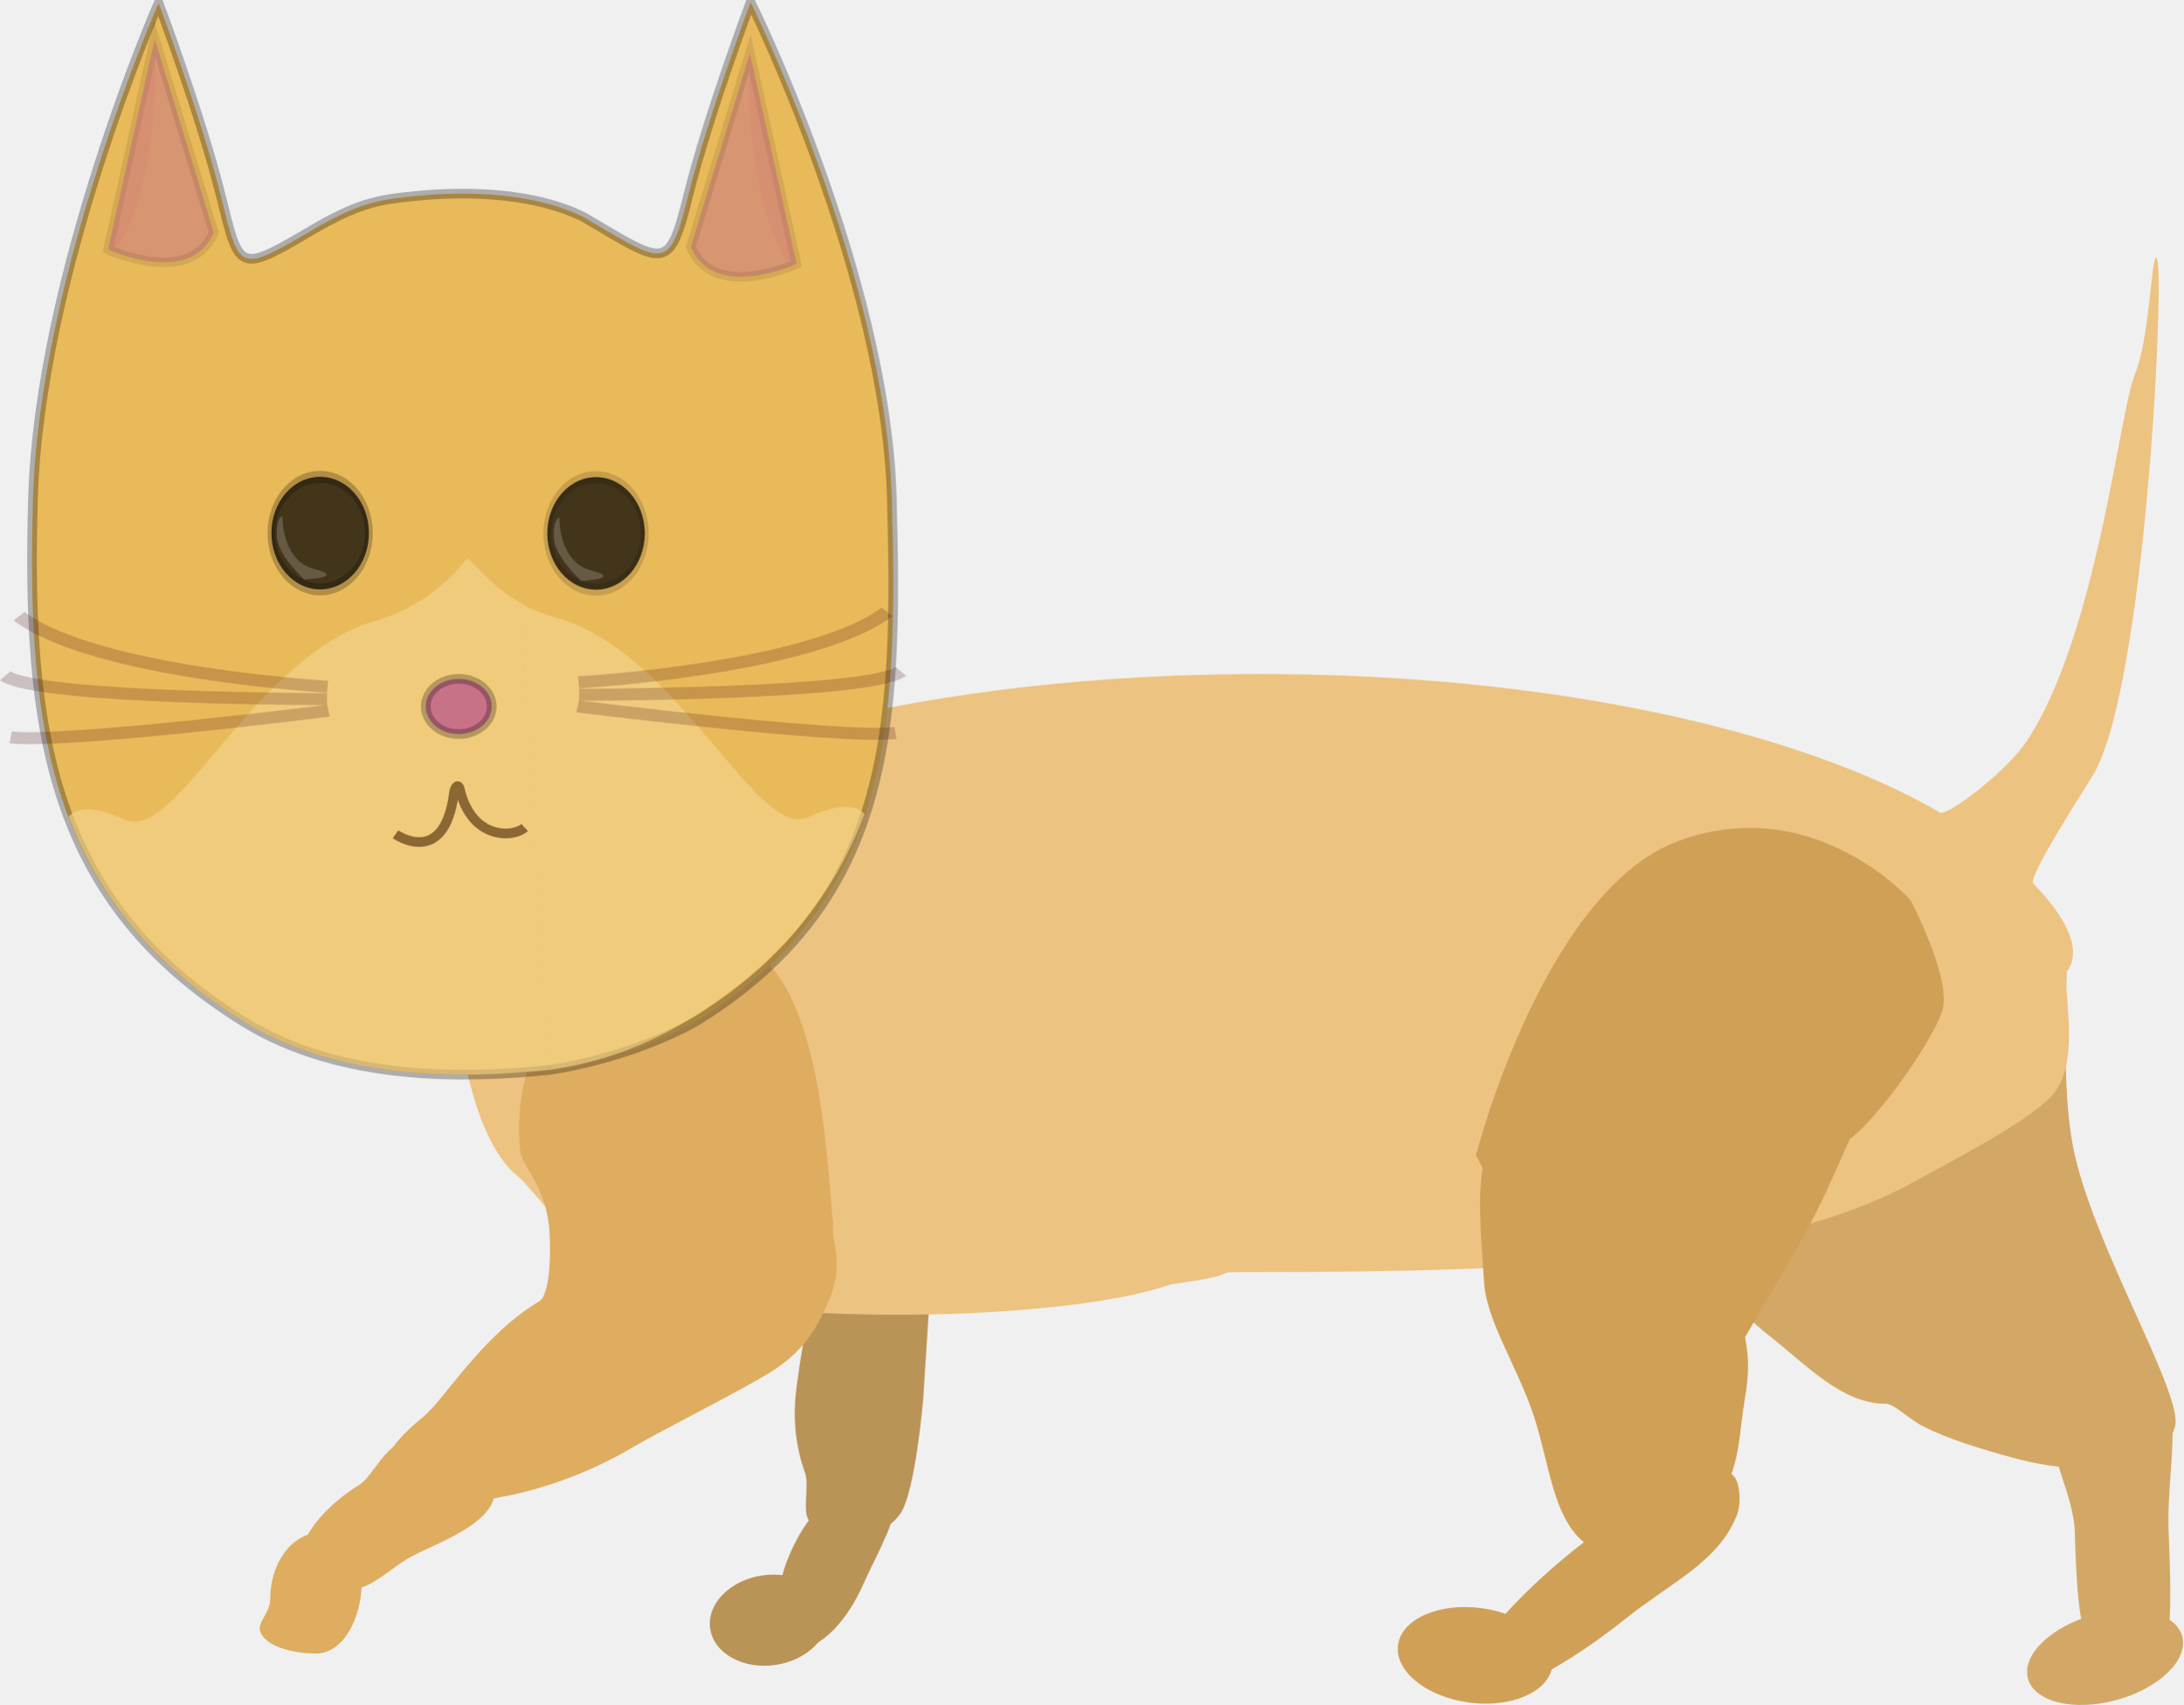
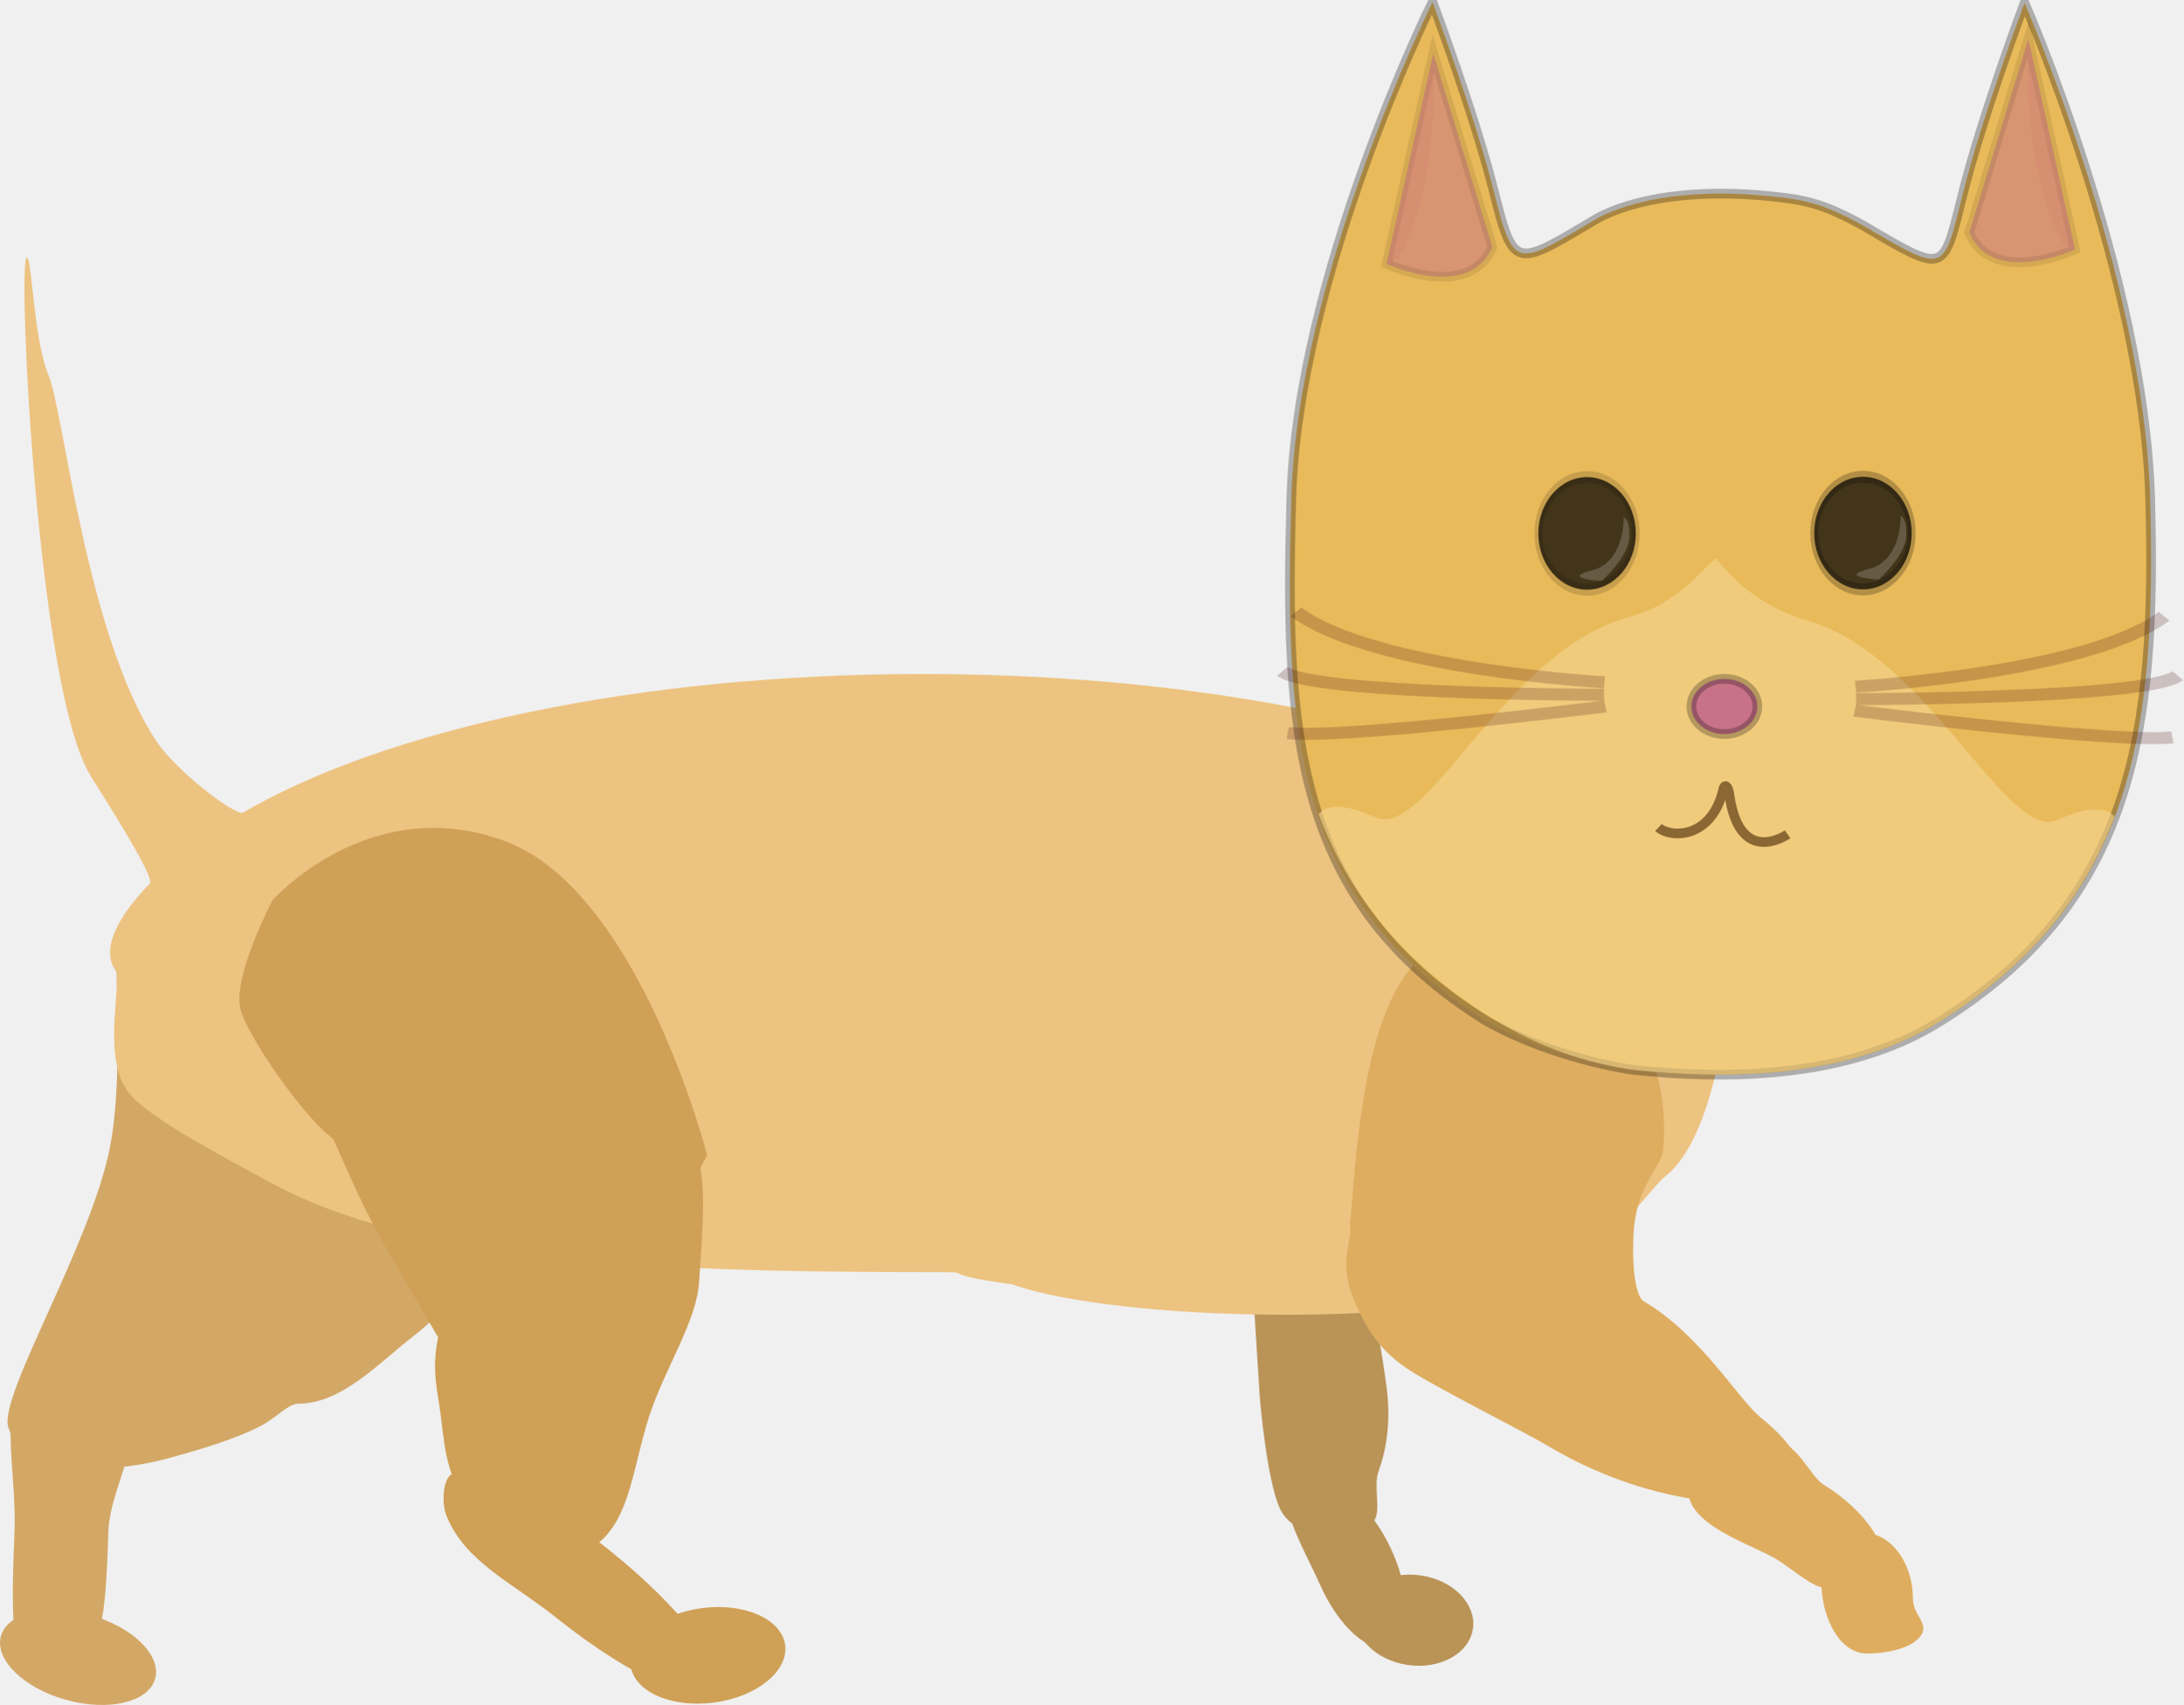
<svg xmlns="http://www.w3.org/2000/svg" width="139.858" height="109.257" viewBox="0 0 37.004 28.908" version="1.1" id="svg7129">
  <defs id="defs7123" />
  <g id="layer1" transform="translate(-85.81941,-62.56406)">
-     <g transform="translate(5.459081,-25.53708)" style="display:inline;opacity:1;fill:#d3a866;fill-opacity:1" id="g5012">
+     <g transform="matrix(-1,0,0,1,203.1838,-25.53708)" style="display:inline;opacity:1;fill:#d3a866;fill-opacity:1" id="g5012">
      <ellipse transform="rotate(-15.42137)" ry="0.748" rx="1.356" cy="142.876" cx="80.964" id="path4965" style="opacity:1;fill:#d3a866;fill-opacity:1;stroke:none;stroke-width:0.265;stroke-opacity:0.603" />
      <path id="path4971" d="m -113.749,112.803 c -1e-5,0.198 -0.113,0.71 -0.521,0.849 -0.498,0.17 -1.369,-0.054 -2.192,-0.054 -0.41,0 -1.573,0.032 -1.92,-0.1 -0.92,-0.35 -0.199,-0.826 -0.199,-1.145 -1e-5,-0.305 -0.218,-0.15 0.643,-0.283 0.378,-0.059 1.018,-0.062 1.476,-0.062 0.617,0 1.361,-0.425 1.817,-0.324 0.651,0.145 0.896,0.861 0.896,1.119 z" style="opacity:1;fill:#d3a866;fill-opacity:1;stroke:none;stroke-width:0.241;stroke-opacity:0.603" transform="matrix(-0.03043435,-0.9995368,0.9997816,-0.02089664,0,0)" />
      <path id="path4866" d="m 115.39,104.449 c 0,0.542 -0.088,2.082 0.109,3.095 0.322,1.653 1.877,4.193 1.728,4.746 -0.199,0.742 -1.504,0.869 -2.741,0.529 -0.547,-0.15 -1.1,-0.316 -1.525,-0.533 -0.276,-0.141 -0.484,-0.385 -0.649,-0.385 -0.736,-10e-6 -1.352,-0.676 -1.94,-1.134 -1.193,-0.928 -1.986,-2.499 -1.986,-3.502 0,-0.996 0.277,-2.797 1.241,-3.987 0.486,-0.6 1.589,-1.089 2.024,-1.152 1.232,-0.177 3.739,0.824 3.739,2.322 z" style="display:inline;opacity:1;fill:#d3a866;fill-opacity:1;stroke:none;stroke-width:0.265;stroke-opacity:0.603" />
    </g>
-     <g transform="translate(5.459081,-25.53708)" style="display:inline;opacity:1" id="g4963">
+     <g transform="matrix(-1,0,0,1,203.1838,-25.53708)" style="display:inline;opacity:1" id="g4963">
      <path id="path4933-6" d="m 132.9,69.646 c 0,0.796 -0.301,1.442 -0.673,1.442 -0.372,6e-6 -0.673,-0.645 -0.673,-1.442 0,-0.242 0.028,-0.47 0.077,-0.67 0.113,-0.459 0.312,-0.581 0.571,-0.581 0.2,3e-6 0.547,-0.424 0.67,-0.127 0.106,0.255 0.029,1.01 0.029,1.378 z" style="display:inline;opacity:1;fill:#ba9357;fill-opacity:1;stroke:none;stroke-width:0.239;stroke-opacity:0.603" transform="matrix(0.9232708,0.3841498,-0.3978083,0.9174686,0,0)" />
      <ellipse transform="rotate(81.84852)" ry="1.005" rx="0.767" cy="-76.062" cx="127.646" id="path4935-9" style="display:inline;opacity:1;fill:#ba9357;fill-opacity:1;stroke:none;stroke-width:0.239;stroke-opacity:0.603" />
      <path id="path4955" d="m 96.209,108.65 -0.198,3.142 c 0,0 -0.132,1.621 -0.397,1.984 -0.265,0.364 -0.794,0.43 -0.794,0.43 0,0 -0.498,0.047 -0.755,-0.335 -0.107,-0.159 0.019,-0.585 -0.064,-0.814 -0.138,-0.379 -0.215,-0.855 -0.14,-1.431 0.228,-1.759 0.625,-2.787 0.625,-2.787 z" style="fill:#ba9357;fill-opacity:1;stroke:none;stroke-width:0.265px;stroke-linecap:butt;stroke-linejoin:miter;stroke-opacity:1" />
    </g>
-     <path style="display:inline;opacity:1;fill:#edc381;fill-opacity:1;stroke:none;stroke-width:0.136;stroke-opacity:0.834" d="m 120.835,79.062 c 0,0.561 0.222,1.569 -0.231,2.073 -0.395,0.44 -1.649,1.086 -2.335,1.463 -2.453,1.349 -6.374,1.534 -11.086,1.534 -1.125,0 0,0 -1.519,0.209 -1.719,0.617 -7.087,0.788 -9.523,-0.096 -1.542,-1.733 -1.409,-1.627 -1.542,-1.733 -0.816,-0.65 -1.068,-2.686 -1.068,-3.45 1e-5,-2.8 6.112,-5.07 13.652,-5.07 4.844,0 9.098,0.937 11.521,2.349 0.115,0.067 1.123,-0.686 1.474,-1.219 1.186,-1.798 1.563,-5.572 1.824,-6.198 0.261,-0.626 0.281,-2.059 0.372,-1.989 0.152,0.117 -0.183,7.353 -1.092,8.794 -0.594,0.943 -1.075,1.738 -0.996,1.818 0.56,0.574 0.856,1.15 0.548,1.514 z" id="path4674-4" />
-     <path style="display:inline;opacity:1;fill:#dead60;fill-opacity:1;stroke:none;stroke-width:0.265;stroke-opacity:0.603" d="m 99.945,83.302 c -0.058,0.338 0.222,0.651 -0.095,1.356 -0.159,0.354 -0.356,0.776 -0.925,1.142 -0.501,0.322 -1.897,1.016 -2.361,1.292 -2.02,1.199 -4.035,1.04 -4.213,0.741 -0.092,-0.154 -0.213,-0.555 0.631,-1.237 0.378,-0.306 1,-1.387 1.979,-1.969 0.119,-0.07 0.207,-0.468 0.173,-1.15 -0.039,-0.802 -0.472,-1.139 -0.498,-1.396 -0.142,-1.373 0.526,-2.434 0.931,-2.646 0.215,-0.112 2.393,-1.43 3.283,-0.52 1.013,1.036 1.022,4.218 1.096,4.386 z" id="path4905" />
-     <path style="display:inline;opacity:1;fill:#dead60;fill-opacity:1;stroke:none;stroke-width:0.265;stroke-opacity:0.603" d="m 92.713,89 c -0.21,0.129 -0.521,0.395 -0.723,0.464 -0.518,0.177 -0.867,-0.013 -1.023,-0.267 -0.217,-0.352 0.214,-1.011 0.961,-1.471 0.194,-0.12 0.445,-0.706 0.81,-0.745 0.36,-0.039 0.615,0.381 0.936,0.548 0.172,0.09 0.505,0.05 0.53,0.243 0.083,0.639 -1.076,0.973 -1.491,1.229 z" id="path4933" />
-     <path style="display:inline;opacity:1;fill:#dead60;fill-opacity:1;stroke:none;stroke-width:0.265;stroke-opacity:0.603" d="m 91.951,89.378 c 0,0.62 -0.311,1.222 -0.776,1.222 -0.267,0 -0.77,-0.067 -0.924,-0.326 -0.114,-0.192 0.148,-0.335 0.148,-0.598 0,-0.62 0.377,-1.123 0.842,-1.123 0.465,0 0.71,0.205 0.71,0.825 z" id="path4935" />
-     <g transform="translate(5.459081,-25.53708)" style="display:inline;opacity:1;fill:#cfa056;fill-opacity:1" id="g4999">
+     <path style="display:inline;opacity:1;fill:#edc381;fill-opacity:1;stroke:none;stroke-width:0.136;stroke-opacity:0.834" d="m 87.808,79.062 c 0,0.561 -0.222,1.569 0.231,2.073 0.395,0.44 1.649,1.086 2.335,1.463 2.453,1.349 6.374,1.534 11.086,1.534 1.125,0 0,0 1.519,0.209 1.719,0.617 7.087,0.788 9.523,-0.096 1.542,-1.733 1.409,-1.627 1.542,-1.733 0.816,-0.65 1.068,-2.686 1.068,-3.45 -1e-5,-2.8 -6.112,-5.07 -13.652,-5.07 -4.844,0 -9.098,0.937 -11.521,2.349 -0.115,0.067 -1.123,-0.686 -1.474,-1.219 -1.186,-1.798 -1.563,-5.572 -1.824,-6.198 -0.261,-0.626 -0.281,-2.059 -0.372,-1.989 -0.152,0.117 0.183,7.353 1.092,8.794 0.594,0.943 1.075,1.738 0.996,1.818 -0.56,0.574 -0.856,1.15 -0.548,1.514 z" id="path4674-4" />
+     <path style="display:inline;opacity:1;fill:#dead60;fill-opacity:1;stroke:none;stroke-width:0.265;stroke-opacity:0.603" d="m 108.698,83.302 c 0.058,0.338 -0.222,0.651 0.095,1.356 0.159,0.354 0.356,0.776 0.925,1.142 0.501,0.322 1.897,1.016 2.361,1.292 2.02,1.199 4.035,1.04 4.213,0.741 0.092,-0.154 0.213,-0.555 -0.631,-1.237 -0.378,-0.306 -1,-1.387 -1.979,-1.969 -0.119,-0.07 -0.207,-0.468 -0.173,-1.15 0.039,-0.802 0.472,-1.139 0.498,-1.396 0.142,-1.373 -0.526,-2.434 -0.931,-2.646 -0.215,-0.112 -2.393,-1.43 -3.283,-0.52 -1.013,1.036 -1.022,4.218 -1.096,4.386 z" id="path4905" />
+     <path style="display:inline;opacity:1;fill:#dead60;fill-opacity:1;stroke:none;stroke-width:0.265;stroke-opacity:0.603" d="m 115.93,89 c 0.21,0.129 0.521,0.395 0.723,0.464 0.518,0.177 0.867,-0.013 1.023,-0.267 0.217,-0.352 -0.214,-1.011 -0.961,-1.471 -0.194,-0.12 -0.445,-0.706 -0.81,-0.745 -0.36,-0.039 -0.615,0.381 -0.936,0.548 -0.172,0.09 -0.505,0.05 -0.53,0.243 -0.083,0.639 1.076,0.973 1.491,1.229 z" id="path4933" />
+     <path style="display:inline;opacity:1;fill:#dead60;fill-opacity:1;stroke:none;stroke-width:0.265;stroke-opacity:0.603" d="m 116.692,89.378 c 0,0.62 0.311,1.222 0.776,1.222 0.267,0 0.77,-0.067 0.924,-0.326 0.114,-0.192 -0.148,-0.335 -0.148,-0.598 0,-0.62 -0.377,-1.123 -0.842,-1.123 -0.465,0 -0.71,0.205 -0.71,0.825 z" id="path4935" />
+     <g transform="matrix(-1,0,0,1,203.1838,-25.53708)" style="display:inline;opacity:1;fill:#cfa056;fill-opacity:1" id="g4999">
      <path id="path4992" d="m 105.378,107.69 c 0,0 1.146,-4.49 3.438,-5.332 2.292,-0.842 3.929,1.006 3.929,1.006 0,0 0.702,1.333 0.538,1.871 -0.164,0.538 -1.31,2.175 -1.777,2.292 -0.468,0.117 -3.789,1.543 -4.139,1.216 -0.351,-0.327 -1.543,0.14 -1.567,-0.093 -0.023,-0.234 -0.421,-0.959 -0.421,-0.959 z" style="display:inline;opacity:1;fill:#cfa056;fill-opacity:1;stroke:none;stroke-width:0.265px;stroke-linecap:butt;stroke-linejoin:miter;stroke-opacity:1" />
      <path transform="rotate(7.633818)" style="opacity:1;fill:#cfa056;fill-opacity:1;stroke:none;stroke-width:0.296;stroke-opacity:0.603" d="m 121.185,101.141 a 1.321,0.807 0 0 1 -1.321,0.807 1.321,0.807 0 0 1 -1.321,-0.807 1.321,0.807 0 0 1 1.321,-0.807 1.321,0.807 0 0 1 1.321,0.807 z" id="path4967" />
      <path id="path4969" d="m 17.765,156.942 c 1e-6,0.16 -0.183,0.433 -0.373,0.541 -0.729,0.416 -1.562,0.187 -2.527,0.187 -0.82,0 -1.56,-0.085 -2.087,-0.223 0,0 -0.061,-0.515 0.136,-1.044 0.515,-0.118 1.2,-0.19 1.951,-0.19 1.601,0 2.9,0.326 2.9,0.728 z" style="opacity:1;fill:#cfa056;fill-opacity:1;stroke:none;stroke-width:0.274;stroke-opacity:0.603" transform="matrix(0.7806378,-0.6249837,0.6109862,0.7916412,0,0)" />
      <path id="path4973" d="m 142.364,-66.143 c -0.561,0.648 -1.568,0.341 -2.55,0.341 -0.859,0 -1.769,0.256 -2.405,0.09 -0.912,-0.239 -2.129,-0.505 -2.129,-0.931 0,-0.566 0.274,-5.441 1.773,-5.712 1.208,1.088 1.22,1.137 2.627,2.735 0.486,0.06 0.75,0.206 1.093,0.383 0.569,0.294 1.018,0.392 1.569,1.11 0.418,0.544 0.454,1.484 0.021,1.984 z" style="opacity:1;fill:#cfa056;fill-opacity:1;stroke:none;stroke-width:0.255;stroke-opacity:0.603" transform="rotate(71.7096)" />
    </g>
-     <path id="path4491-9-3" style="display:inline;opacity:1;fill:#e9ba5a;fill-opacity:1;stroke:#000000;stroke-width:0.164px;stroke-linecap:butt;stroke-linejoin:miter;stroke-opacity:0.281" d="m 95.109,80.707 c -1.355,0.139 -3.506,0.204 -5.152,-0.815 -3.292,-2.038 -3.691,-4.921 -3.579,-8.873 0.108,-3.788 2.129,-8.404 2.129,-8.404 v -2e-5 c 0,0 0.724,1.936 1.053,3.261 0.329,1.325 0.284,1.336 1.666,0.521 0.723,-0.404 1.04,-0.451 1.646,-0.511 0.907,-0.091 2.038,-0.046 2.846,0.362 1.383,0.815 1.442,0.939 1.771,-0.386 0.329,-1.325 1.053,-3.261 1.053,-3.261 v 2e-5 c 0,0 2.286,4.616 2.393,8.404 0.112,3.952 -0.022,6.835 -3.314,8.873 -0.797,0.451 -1.841,0.737 -2.514,0.83 z" />
-     <path style="display:inline;opacity:1;fill:#f5d593;fill-opacity:0.608;stroke:none;stroke-width:0.265px;stroke-linecap:butt;stroke-linejoin:miter;stroke-opacity:1" d="m 93.738,72.026 c -0.234,0.302 -0.537,0.587 -0.931,0.805 -0.189,0.104 -0.398,0.193 -0.631,0.26 -2.051,0.595 -3.373,3.77 -4.233,3.373 -0.659,-0.304 -0.888,-0.145 -0.96,-0.052 0.515,1.363 1.419,2.516 2.974,3.479 1.646,1.019 3.797,0.955 5.152,0.815 l -0.467,-7.914 c -0.512,-0.337 -0.371,-0.263 -0.904,-0.767 z" id="path4787" />
-     <path style="display:inline;opacity:1;fill:#f5d593;fill-opacity:0.608;stroke:none;stroke-width:0.265px;stroke-linecap:butt;stroke-linejoin:miter;stroke-opacity:1" d="m 94.642,72.793 c 0.197,0.112 0.393,0.184 0.638,0.255 2.051,0.595 3.373,3.77 4.233,3.373 0.659,-0.304 0.888,-0.145 0.96,-0.052 -0.515,1.363 -1.419,2.516 -2.974,3.479 -0.745,0.461 -1.558,0.748 -2.39,0.859 z" id="path4787-0" />
-     <ellipse style="display:inline;opacity:1;fill:#c87288;fill-opacity:1;stroke:#000000;stroke-width:0.164;stroke-opacity:0.251" id="path4544-2" cx="93.595" cy="74.542" rx="0.559" ry="0.468" />
-     <path style="display:inline;opacity:1;fill:none;stroke:#492706;stroke-width:0.164px;stroke-linecap:butt;stroke-linejoin:miter;stroke-opacity:0.603" d="m 92.523,76.709 c 0,0 0.821,0.577 0.989,-0.685 0.013,-0.098 0.058,-0.176 0.094,-0.105 0.197,0.893 0.918,0.85 1.106,0.675" id="path4563-0" />
-     <path style="display:inline;opacity:1;fill:#c87288;fill-opacity:0.518;stroke:#000000;stroke-width:0.164px;stroke-linecap:butt;stroke-linejoin:miter;stroke-opacity:0.09" d="m 88.442,63.226 -0.791,3.567 c 0,0 1.397,0.648 1.792,-0.288 z" id="path4565-6" />
-     <path style="display:inline;opacity:1;fill:#c87288;fill-opacity:0.518;stroke:#000000;stroke-width:0.164px;stroke-linecap:butt;stroke-linejoin:miter;stroke-opacity:0.09" d="m 98.529,63.471 0.791,3.567 c 0,0 -1.397,0.648 -1.792,-0.288 z" id="path4565-5-4" />
-     <g style="display:inline;opacity:1" transform="matrix(0.4976979,0,0,0.7702853,25.96248,-29.46052)" id="g4785">
+     <path id="path4491-9-3" style="display:inline;opacity:1;fill:#e9ba5a;fill-opacity:1;stroke:#000000;stroke-width:0.164px;stroke-linecap:butt;stroke-linejoin:miter;stroke-opacity:0.281" d="m 113.534,80.707 c 1.355,0.139 3.506,0.204 5.152,-0.815 3.292,-2.038 3.691,-4.921 3.579,-8.873 -0.108,-3.788 -2.129,-8.404 -2.129,-8.404 v -2e-5 c 0,0 -0.724,1.936 -1.053,3.261 -0.329,1.325 -0.284,1.336 -1.666,0.521 -0.723,-0.404 -1.04,-0.451 -1.646,-0.511 -0.907,-0.091 -2.038,-0.046 -2.846,0.362 -1.383,0.815 -1.442,0.939 -1.771,-0.386 -0.329,-1.325 -1.053,-3.261 -1.053,-3.261 v 2e-5 c 0,0 -2.286,4.616 -2.393,8.404 -0.112,3.952 0.022,6.835 3.314,8.873 0.797,0.451 1.841,0.737 2.514,0.83 z" />
+     <path style="display:inline;opacity:1;fill:#f5d593;fill-opacity:0.608;stroke:none;stroke-width:0.265px;stroke-linecap:butt;stroke-linejoin:miter;stroke-opacity:1" d="m 114.905,72.026 c 0.234,0.302 0.537,0.587 0.931,0.805 0.189,0.104 0.398,0.193 0.631,0.26 2.051,0.595 3.373,3.77 4.233,3.373 0.659,-0.304 0.888,-0.145 0.96,-0.052 -0.515,1.363 -1.419,2.516 -2.974,3.479 -1.646,1.019 -3.797,0.955 -5.152,0.815 l 0.467,-7.914 c 0.512,-0.337 0.371,-0.263 0.904,-0.767 z" id="path4787" />
+     <path style="display:inline;opacity:1;fill:#f5d593;fill-opacity:0.608;stroke:none;stroke-width:0.265px;stroke-linecap:butt;stroke-linejoin:miter;stroke-opacity:1" d="m 114.001,72.793 c -0.197,0.112 -0.393,0.184 -0.638,0.255 -2.051,0.595 -3.373,3.77 -4.233,3.373 -0.659,-0.304 -0.888,-0.145 -0.96,-0.052 0.515,1.363 1.419,2.516 2.974,3.479 0.745,0.461 1.558,0.748 2.39,0.859 z" id="path4787-0" />
+     <ellipse style="display:inline;opacity:1;fill:#c87288;fill-opacity:1;stroke:#000000;stroke-width:0.164;stroke-opacity:0.251" id="path4544-2" cx="-115.048" cy="74.542" rx="0.559" ry="0.468" transform="scale(-1,1)" />
+     <path style="display:inline;opacity:1;fill:none;stroke:#492706;stroke-width:0.164px;stroke-linecap:butt;stroke-linejoin:miter;stroke-opacity:0.603" d="m 116.12,76.709 c 0,0 -0.821,0.577 -0.989,-0.685 -0.013,-0.098 -0.058,-0.176 -0.094,-0.105 -0.197,0.893 -0.918,0.85 -1.106,0.675" id="path4563-0" />
+     <path style="display:inline;opacity:1;fill:#c87288;fill-opacity:0.518;stroke:#000000;stroke-width:0.164px;stroke-linecap:butt;stroke-linejoin:miter;stroke-opacity:0.09" d="m 120.2,63.226 0.791,3.567 c 0,0 -1.397,0.648 -1.792,-0.288 z" id="path4565-6" />
+     <path style="display:inline;opacity:1;fill:#c87288;fill-opacity:0.518;stroke:#000000;stroke-width:0.164px;stroke-linecap:butt;stroke-linejoin:miter;stroke-opacity:0.09" d="m 110.114,63.471 -0.791,3.567 c 0,0 1.397,0.648 1.792,-0.288 z" id="path4565-5-4" />
+     <g style="display:inline;opacity:1" transform="matrix(-0.4976979,0,0,0.7702853,182.6804,-29.46052)" id="g4785">
      <ellipse ry="1.239" rx="1.66" cy="131.202" cx="131.17" id="path4540-0" style="opacity:1;fill:#000000;fill-opacity:0.714;stroke:#000000;stroke-width:0.265;stroke-opacity:0.236" />
      <path id="path4619-22" d="m 129.886,130.821 c 0,0 -0.047,0.982 1.076,1.169 1.123,0.187 -0.327,0.234 -0.327,0.234 0,0 -0.889,-0.514 -0.935,-0.935 -0.047,-0.421 0.187,-0.468 0.187,-0.468 z" style="fill:#ffffff;fill-opacity:0.186;stroke:none;stroke-width:0.265px;stroke-linecap:butt;stroke-linejoin:miter;stroke-opacity:1" />
    </g>
-     <g style="display:inline;opacity:1" transform="matrix(0.4976979,0,0,0.7702853,24.44113,-29.72509)" id="g4781">
+     <g style="display:inline;opacity:1" transform="matrix(-0.4976979,0,0,0.7702853,184.2017,-29.72509)" id="g4781">
      <ellipse ry="1.239" rx="1.66" cy="131.552" cx="143.623" id="path4540-2-7" style="opacity:1;fill:#000000;fill-opacity:0.714;stroke:#000000;stroke-width:0.265;stroke-opacity:0.146" />
      <path id="path4619-2-3" d="m 142.375,131.196 c 0,0 -0.047,0.982 1.076,1.169 1.123,0.187 -0.327,0.234 -0.327,0.234 0,0 -0.889,-0.514 -0.935,-0.935 -0.047,-0.421 0.187,-0.468 0.187,-0.468 z" style="fill:#ffffff;fill-opacity:0.186;stroke:none;stroke-width:0.265px;stroke-linecap:butt;stroke-linejoin:miter;stroke-opacity:1" />
    </g>
-     <path style="display:inline;opacity:1;fill:#d38272;fill-opacity:0.317;stroke:none;stroke-width:0.164px;stroke-linecap:butt;stroke-linejoin:miter;stroke-opacity:1" d="m 88.442,63.226 c 0,0 0.14,2.153 -0.582,3.45 0,0 -0.22,0.167 -0.209,0.117 l 0.791,-3.567 z" id="path4636-1" />
-     <path style="display:inline;opacity:1;fill:#d38272;fill-opacity:0.317;stroke:none;stroke-width:0.164px;stroke-linecap:butt;stroke-linejoin:miter;stroke-opacity:1" d="m 98.529,63.471 c 0,0 -0.14,2.153 0.582,3.45 0,0 0.22,0.167 0.21,0.117 l -0.791,-3.567 z" id="path4636-9-4" />
-     <g id="g4593-3" style="display:inline;opacity:1;fill:none;fill-opacity:1;stroke:#490e0e;stroke-opacity:0.211" transform="matrix(0.996673,0,0,0.7702853,-43.59228,-30.42167)">
+     <path style="display:inline;opacity:1;fill:#d38272;fill-opacity:0.317;stroke:none;stroke-width:0.164px;stroke-linecap:butt;stroke-linejoin:miter;stroke-opacity:1" d="m 120.2,63.226 c 0,0 -0.14,2.153 0.582,3.45 0,0 0.22,0.167 0.209,0.117 l -0.791,-3.567 z" id="path4636-1" />
+     <path style="display:inline;opacity:1;fill:#d38272;fill-opacity:0.317;stroke:none;stroke-width:0.164px;stroke-linecap:butt;stroke-linejoin:miter;stroke-opacity:1" d="m 110.114,63.471 c 0,0 0.14,2.153 -0.582,3.45 0,0 -0.22,0.167 -0.21,0.117 l 0.791,-3.567 z" id="path4636-9-4" />
+     <g id="g4593-3" style="display:inline;opacity:1;fill:none;fill-opacity:1;stroke:#490e0e;stroke-opacity:0.211" transform="matrix(-0.996673,0,0,0.7702853,252.2351,-30.42167)">
      <path id="path4584-9" d="m 135.414,135.831 c 0,0 -3.937,-0.288 -5.247,-1.551" style="fill:none;fill-opacity:1;stroke:#490e0e;stroke-width:0.265px;stroke-linecap:butt;stroke-linejoin:miter;stroke-opacity:0.211" />
      <path id="path4586-4" d="m 135.405,136.104 c 0,0 -4.911,0 -5.472,-0.514" style="fill:none;fill-opacity:1;stroke:#490e0e;stroke-width:0.265px;stroke-linecap:butt;stroke-linejoin:miter;stroke-opacity:0.211" />
      <path id="path4588-9" d="m 135.43,136.36 c 0,0 -4.468,0.726 -5.404,0.586" style="fill:none;fill-opacity:1;stroke:#490e0e;stroke-width:0.265px;stroke-linecap:butt;stroke-linejoin:miter;stroke-opacity:0.211" />
    </g>
-     <g id="g4593-7-3" style="display:inline;opacity:1;fill:none;fill-opacity:1;stroke:#490e0e;stroke-opacity:0.211" transform="matrix(-0.996673,0,0,0.7702853,230.5897,-30.49541)">
+     <g id="g4593-7-3" style="display:inline;opacity:1;fill:none;fill-opacity:1;stroke:#490e0e;stroke-opacity:0.211" transform="matrix(0.996673,0,0,0.7702853,-21.94688,-30.49541)">
      <path id="path4584-2-8" d="m 135.414,135.831 c 0,0 -3.937,-0.288 -5.247,-1.551" style="fill:none;fill-opacity:1;stroke:#490e0e;stroke-width:0.265px;stroke-linecap:butt;stroke-linejoin:miter;stroke-opacity:0.211" />
      <path id="path4586-9-5" d="m 135.405,136.104 c 0,0 -4.911,0 -5.472,-0.514" style="fill:none;fill-opacity:1;stroke:#490e0e;stroke-width:0.265px;stroke-linecap:butt;stroke-linejoin:miter;stroke-opacity:0.211" />
      <path id="path4588-6-2" d="m 135.43,136.36 c 0,0 -4.468,0.726 -5.404,0.586" style="fill:none;fill-opacity:1;stroke:#490e0e;stroke-width:0.265px;stroke-linecap:butt;stroke-linejoin:miter;stroke-opacity:0.211" />
    </g>
  </g>
</svg>
